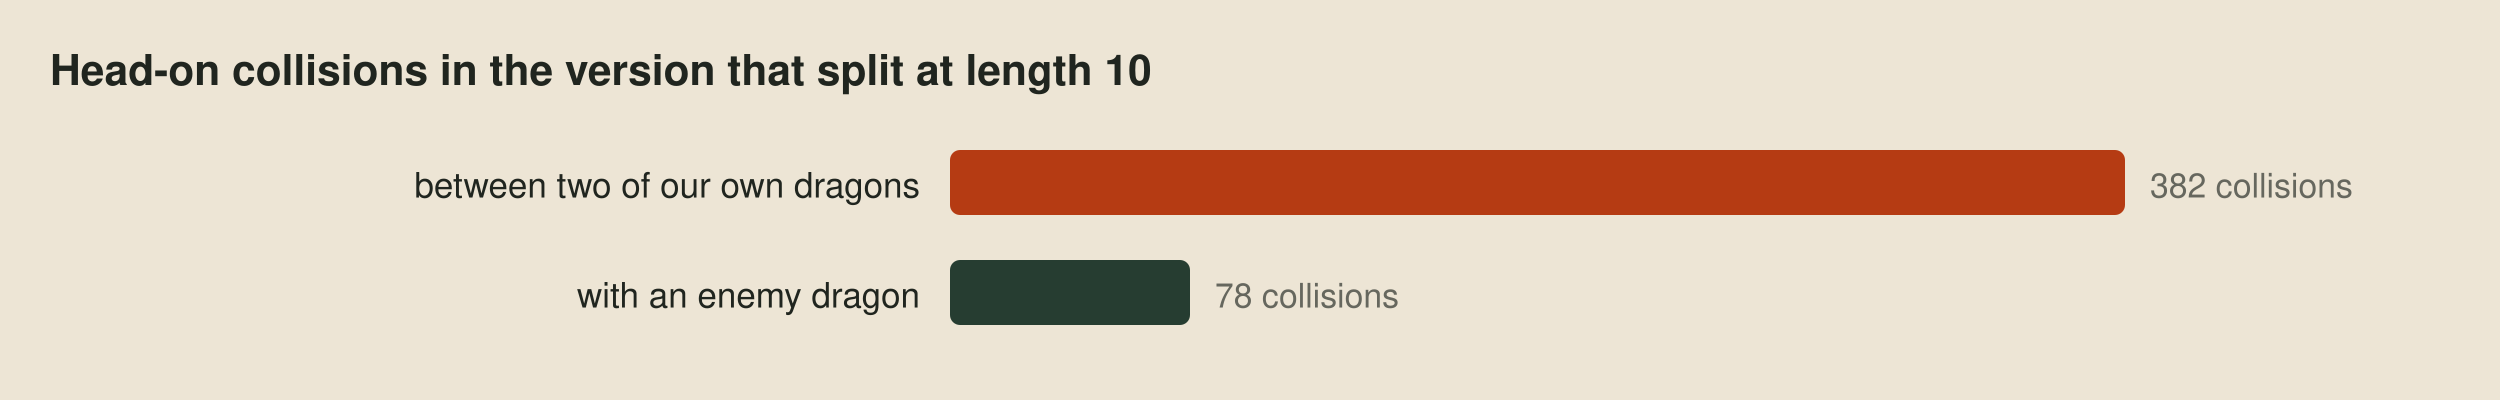
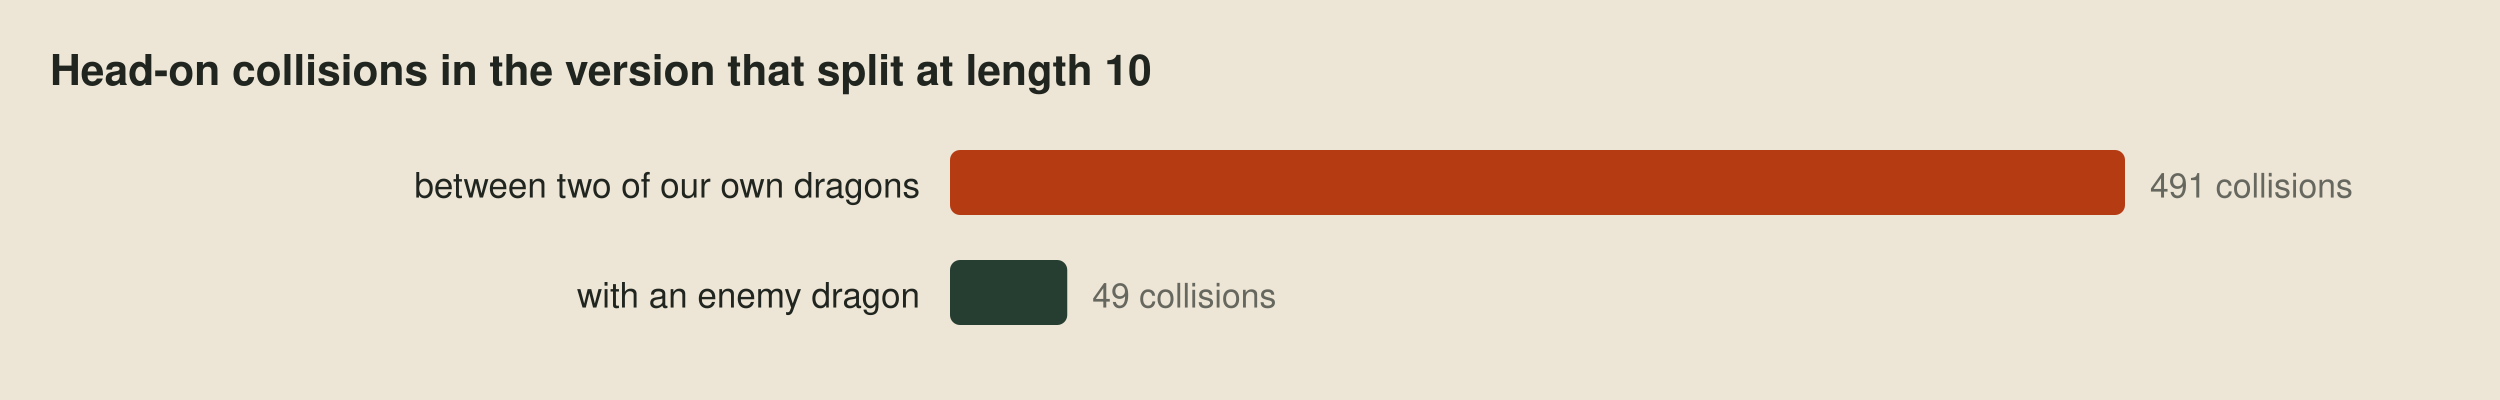
<svg xmlns="http://www.w3.org/2000/svg" viewBox="0 0 1000 160" font-family="Helvetica, Arial, sans-serif" role="img" aria-labelledby="t">
  <defs>
    <marker id="a" viewBox="0 0 10 10" refX="9" refY="5" markerWidth="7" markerHeight="7" orient="auto-start-reverse">
      <path d="M0 0L10 5L0 10z" fill="#66675e" />
    </marker>
    <marker id="s" viewBox="0 0 10 10" refX="9" refY="5" markerWidth="7" markerHeight="7" orient="auto-start-reverse">
      <path d="M0 0L10 5L0 10z" fill="#b53b13" />
    </marker>
  </defs>
  <rect width="1000" height="160" fill="#ede5d5" />
  <text x="20" y="34" font-size="17" fill="#20251f" text-anchor="start" font-weight="bold">Head-on collisions in the version that split at length 10</text>
  <text x="368" y="79" font-size="14" fill="#20251f" text-anchor="end" font-weight="normal">between two of our own dragons</text>
  <rect x="380" y="60" width="470.0" height="26" rx="4" fill="#b53b13" />
-   <text x="860.0" y="79" font-size="13.5" fill="#66675e" text-anchor="start" font-weight="normal">382 collisions</text>
+   <text x="860.0" y="79" font-size="13.5" fill="#66675e" text-anchor="start" font-weight="normal">491 collisions</text>
  <text x="368" y="123" font-size="14" fill="#20251f" text-anchor="end" font-weight="normal">with an enemy dragon</text>
-   <rect x="380" y="104" width="96.0" height="26" rx="4" fill="#263d31" />
-   <text x="485.969" y="123" font-size="13.5" fill="#66675e" text-anchor="start" font-weight="normal">78 collisions</text>
+   <rect x="380" y="104" width="46.9" height="26" rx="4" fill="#263d31" />
+   <text x="436.904" y="123" font-size="13.5" fill="#66675e" text-anchor="start" font-weight="normal">49 collisions</text>
</svg>
